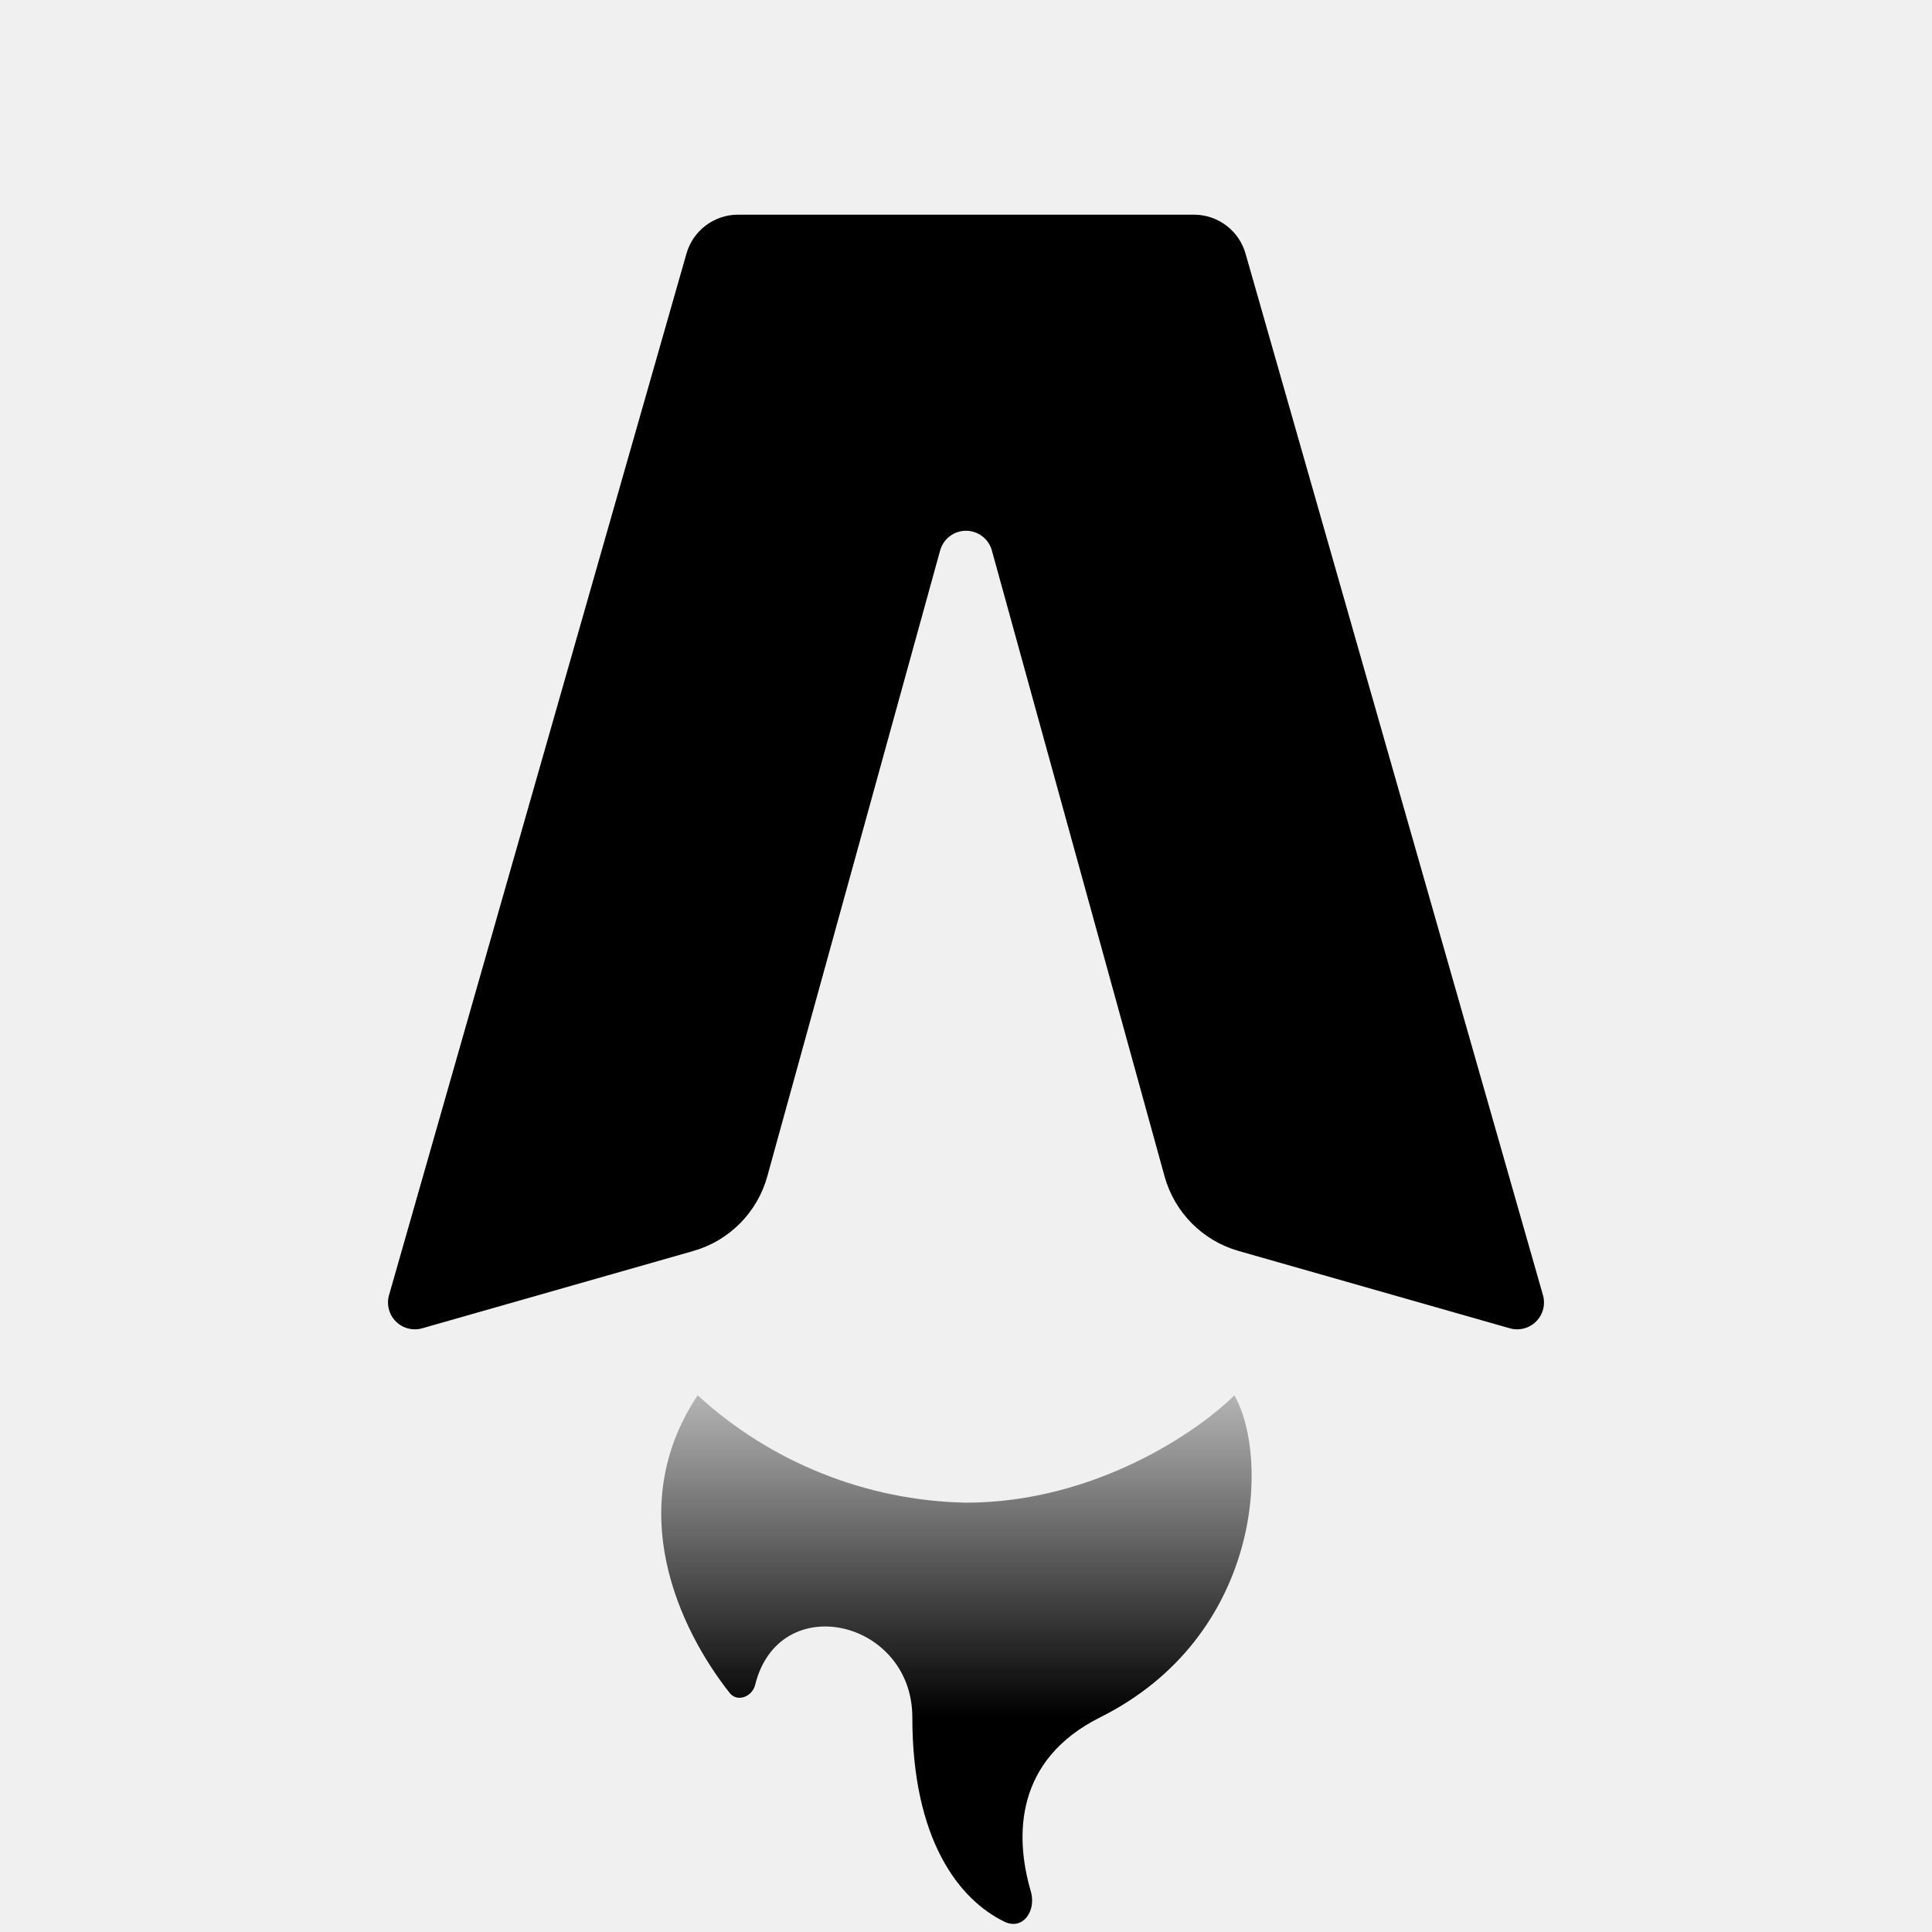
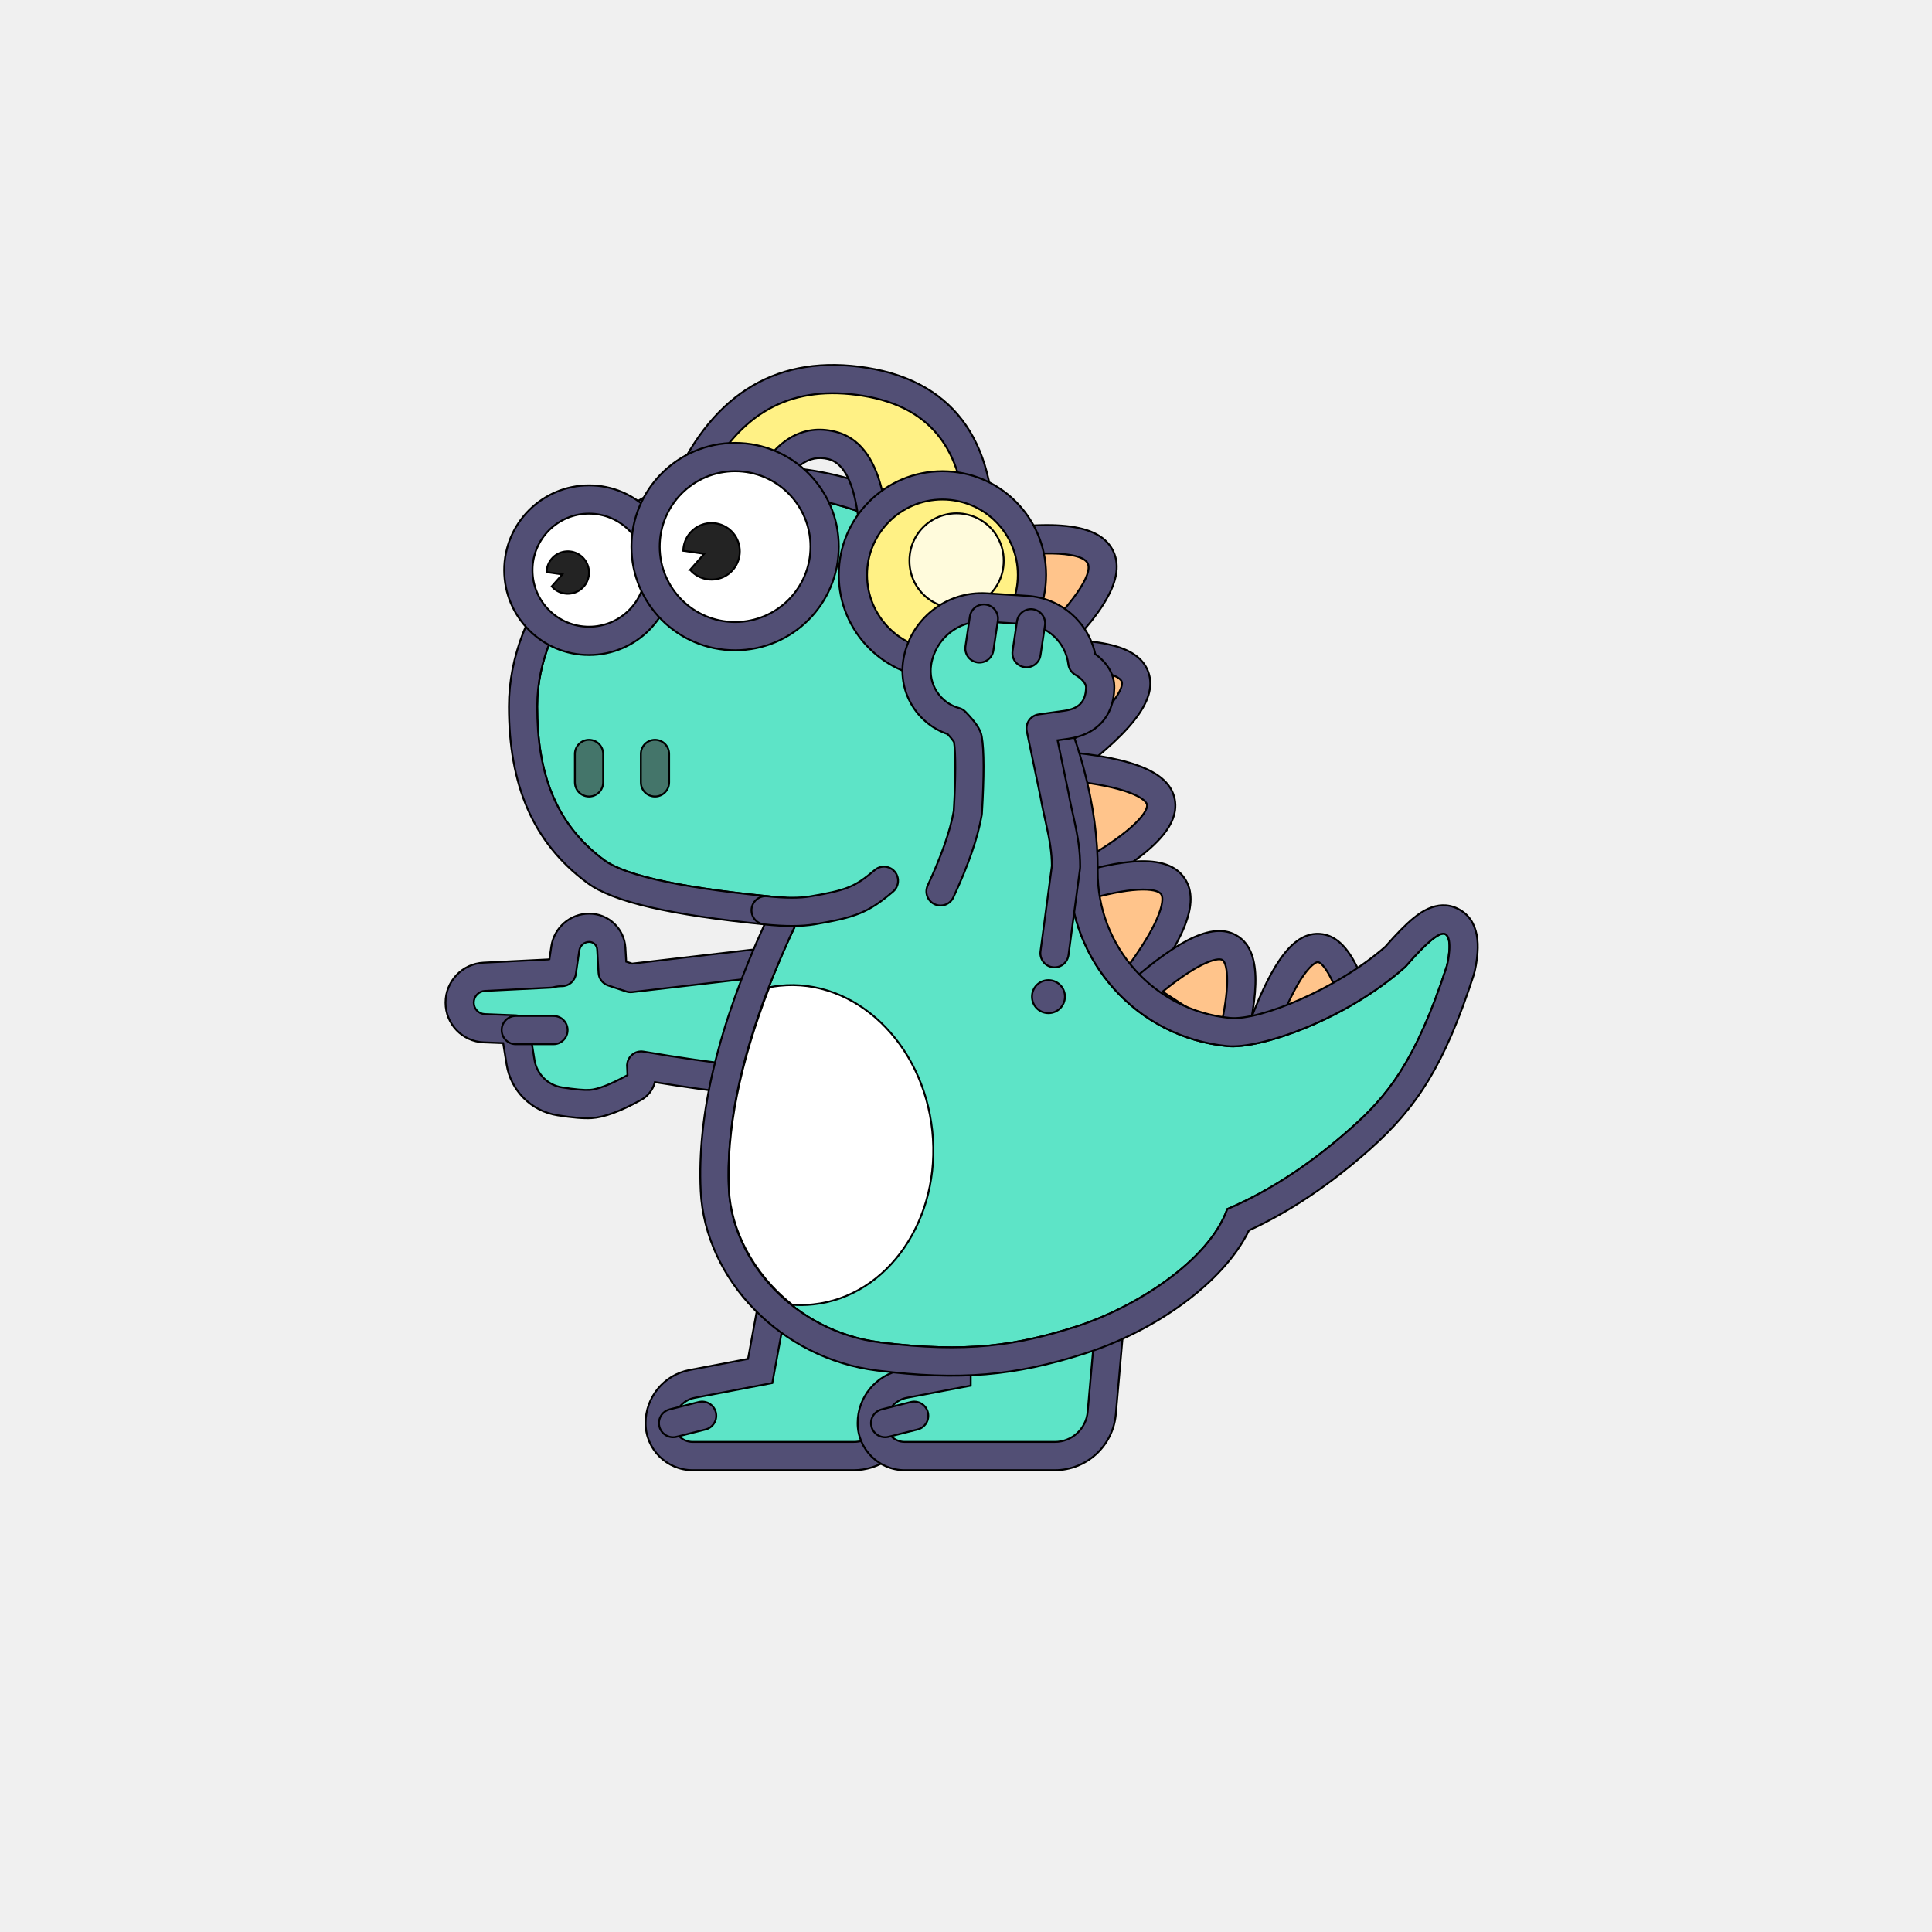
- <svg xmlns="http://www.w3.org/2000/svg" fill="none" viewBox="0 0 36 36">
-   <path fill="#000" d="M22.25 4h-8.5a1 1 0 0 0-.96.73l-5.54 19.4a.5.5 0 0 0 .62.62l5.05-1.44a2 2 0 0 0 1.38-1.4l3.22-11.66a.5.5 0 0 1 .96 0l3.22 11.67a2 2 0 0 0 1.38 1.39l5.05 1.44a.5.5 0 0 0 .62-.62l-5.54-19.4a1 1 0 0 0-.96-.73Z" />
-   <path fill="url(#gradient)" d="M18 28a7.63 7.63 0 0 1-5-2c-1.4 2.1-.35 4.35.6 5.55.14.17.41.07.47-.15.44-1.8 2.93-1.22 2.93.6 0 2.28.87 3.4 1.72 3.81.34.16.59-.2.49-.56-.31-1.05-.29-2.46 1.29-3.25 3-1.5 3.17-4.83 2.5-6-.67.67-2.6 2-5 2Z" />
-   <defs>
-     <linearGradient id="gradient" x1="16" x2="16" y1="32" y2="24" gradientUnits="userSpaceOnUse">
-       <stop stop-color="#000" />
-       <stop offset="1" stop-color="#000" stop-opacity="0" />
-     </linearGradient>
-   </defs>
-   <style>
-     @media (prefers-color-scheme:dark){:root{filter:invert(100%)}}
-   </style>
+ <svg xmlns="http://www.w3.org/2000/svg" width="24px" height="24px" viewBox="0 0 1024 1024" class="icon" version="1.1" fill="#000000" stroke="#000000" transform="matrix(1, 0, 0, 1, 0, 0)">
+   <g id="SVGRepo_bgCarrier" stroke-width="0" />
+   <g id="SVGRepo_tracerCarrier" stroke-linecap="round" stroke-linejoin="round" />
+   <g id="SVGRepo_iconCarrier">
+     <path d="M419.847 691.537c-21.247-16.839-32.496-40.218-33.495-61.035-1.479-30.822 5.642-66.562 21.362-107.223a62.184 62.184 0 0 1 5.5-0.824c39.784-4.183 76.008 30.238 80.911 76.88 4.9 46.642-23.375 87.842-63.156 92.023a62.579 62.579 0 0 1-11.122 0.18z" fill="#FFFFFF" />
+     <path d="M427.09 771.746h25.328a24.976 24.976 0 0 0 23.297-15.972l35.615-92.148c0.505-1.301 0.897-2.647 1.176-4.016 2.755-13.514-5.969-26.704-19.486-29.459l-44.819-9.139-0.472-0.09c-13.567-2.493-26.587 6.484-29.079 20.048l-15.745 85.666-36.075 6.871A21.129 21.129 0 0 0 349.659 754.263a17.483 17.483 0 0 0 17.483 17.483h59.949z" fill="#5DE4C7" />
+     <path d="M396.463 720.239l14.818-80.619c3.242-17.638 20.165-29.306 37.803-26.065l0.614 0.117 44.821 9.136c17.57 3.582 28.912 20.727 25.333 38.298a33.01 33.01 0 0 1-1.529 5.222l-35.62 92.15A32.476 32.476 0 0 1 452.418 779.239H367.141c-13.794 0-24.976-11.184-24.976-24.976 0-13.742 9.765-25.545 23.265-28.115l31.032-5.909zM452.418 764.254a17.478 17.478 0 0 0 16.307-11.182l35.618-92.148a17.483 17.483 0 0 0-12.815-23.435l-44.821-9.131c-9.828-1.811-18.939 4.473-20.687 13.969l-16.671 90.711-41.112 7.83A13.637 13.637 0 0 0 357.151 754.263a9.99 9.99 0 0 0 9.99 9.99h85.277z" fill="#524F75" />
+     <path d="M358.65 761.526l15.33-3.874a7.493 7.493 0 0 0-3.674-14.531l-15.33 3.876a7.493 7.493 0 1 0 3.674 14.528z" fill="#524F75" />
+     <path d="M536.976 771.746h22.088a24.976 24.976 0 0 0 24.878-22.78l5.255-59.547a25.006 25.006 0 0 0-1.464-10.877c-4.795-12.932-19.166-19.528-32.099-14.736l-32.338 11.988a24.973 24.973 0 0 0-16.292 23.417v29.004l-27.783 5.292A21.129 21.129 0 0 0 462.049 754.263a17.483 17.483 0 0 0 17.483 17.483h57.444z" fill="#5DE4C7" />
+     <path d="M499.512 722.017v-22.805c0-13.579 8.449-25.725 21.179-30.443l32.336-11.988c16.814-6.234 35.498 2.343 41.729 19.159 1.676 4.516 2.325 9.343 1.903 14.139l-5.255 59.547A32.468 32.468 0 0 1 559.064 779.239H479.532c-13.794 0-24.976-11.184-24.976-24.976 0-13.742 9.765-25.545 23.265-28.115l21.691-4.131zM559.064 764.254a17.483 17.483 0 0 0 17.415-15.947l5.252-59.547a17.483 17.483 0 0 0-23.492-17.93l-32.333 11.988a17.483 17.483 0 0 0-11.409 16.394v35.206l-33.872 6.451A13.637 13.637 0 0 0 469.541 754.263a9.99 9.99 0 0 0 9.99 9.99h79.532z" fill="#524F75" />
+     <path d="M471.04 761.526l15.33-3.874a7.493 7.493 0 0 0-3.674-14.531l-15.33 3.876a7.493 7.493 0 1 0 3.674 14.528z" fill="#524F75" />
+     <path d="M273.123 545.627l2.777 17.376a24.978 24.978 0 0 0 20.755 20.725c7.325 1.161 12.8 1.631 16.429 1.411 5.435-0.33 13.14-3.242 23.112-8.736a7.485 7.485 0 0 0 3.869-6.888l-0.207-4.743c19.106 3.254 36.152 5.692 51.138 7.318 17.378 1.888 45.238 9.471 83.583 22.75a7.493 7.493 0 0 0 9.945-7.078v-78.421a7.493 7.493 0 0 0-8.357-7.443l-141.941 16.489-9.511-3.184-0.719-12.418a11.719 11.719 0 0 0-11.699-11.039 12.802 12.802 0 0 0-12.668 10.939l-1.843 12.515c-2.153 0-4.241 0.27-6.236 0.779l-34.891 1.736a13.719 13.719 0 0 0-13.037 13.699 13.577 13.577 0 0 0 13.042 13.567l16.459 0.647z" fill="#5DE4C7" />
+     <path d="M256.372 552.468a21.069 21.069 0 0 1-20.24-21.054 21.212 21.212 0 0 1 20.158-21.184l34.192-1.701c0.247-0.055 0.492-0.11 0.739-0.16l0.997-6.778a20.298 20.298 0 0 1 20.08-17.341 19.211 19.211 0 0 1 19.179 18.097l0.427 7.355 3.119 1.044 140.283-16.294a14.985 14.985 0 0 1 16.714 14.885v78.421a14.985 14.985 0 0 1-19.891 14.159c-37.848-13.11-65.266-20.572-81.94-22.383-12.882-1.396-27.246-3.384-43.093-5.967a14.978 14.978 0 0 1-7.283 9.396c-10.864 5.984-19.473 9.238-26.277 9.653-4.288 0.26-10.238-0.255-18.055-1.494a32.468 32.468 0 0 1-26.981-26.941l-1.808-11.311-10.32-0.402z m76.003 12.628a7.493 7.493 0 0 1 8.741-7.712c18.964 3.232 35.862 5.649 50.688 7.255 18.082 1.963 46.387 9.668 85.229 23.122v-78.421l-141.941 16.486a7.433 7.433 0 0 1-3.242-0.34l-9.511-3.179a7.495 7.495 0 0 1-5.103-6.673l-0.722-12.418a4.226 4.226 0 0 0-4.218-3.981c-2.635 0-4.87 1.931-5.255 4.538l-1.841 12.52a7.49 7.49 0 0 1-7.413 6.399c-1.499 0-2.967 0.185-4.386 0.547-0.485 0.125-0.979 0.2-1.479 0.225l-34.893 1.733a6.224 6.224 0 0 0-5.917 6.216 6.082 6.082 0 0 0 5.844 6.079l16.459 0.649a7.49 7.49 0 0 1 7.106 6.301l2.777 17.376a17.488 17.488 0 0 0 14.528 14.508c6.831 1.084 11.836 1.511 14.803 1.331 4.071-0.245 10.869-2.815 19.948-7.817l-0.205-4.745z" fill="#524F75" />
+     <path d="M273.296 553.45h19.985a7.493 7.493 0 1 0 0-14.985h-19.985a7.493 7.493 0 0 0 0 14.985z" fill="#524F75" />
+     <path d="M582.816 294.512c5.452 10.7-7.53 31.142-38.939 61.328l-32.491-63.773c42.171-9.069 65.981-8.254 71.43 2.445z" fill="#FFC48B" />
+     <path d="M576.542 298.641c-2.632-5.642-20.832-7.37-53.555-2.333l21.761 46.664c24.344-22.915 34.481-38.565 31.794-44.332z m13.579-6.331c7.2 15.44-7.692 37.179-42.843 68.678a7.493 7.493 0 0 1-11.791-2.413l-30.248-64.867a7.493 7.493 0 0 1 5.472-10.542c46.127-8.249 72.14-6.449 79.41 9.144z" fill="#524F75" />
+     <path d="M600.181 355.7c4.775 9.79-7.323 28.13-36.292 55.016l-28.462-58.366c38.393-7.558 59.979-6.441 64.754 3.349z" fill="#FFC48B" />
+     <path d="M562.653 396.92c11.381-8.689 19.811-16.267 25.248-22.653 5.577-6.554 7.33-10.979 6.644-12.975-0.662-1.916-4.601-4.141-12.84-5.59-8.155-1.431-19.399-1.836-33.65-1.176l14.598 42.394z m46.06-40.508c5.185 15.055-10.442 33.407-45.421 58.695a7.493 7.493 0 0 1-11.474-3.634l-21.142-61.398a7.493 7.493 0 0 1 6.541-9.913c42.751-3.092 66.258 1.034 71.495 16.249z" fill="#524F75" />
+     <path d="M614.118 421.291c3.547 10.302-10.697 27.029-42.726 50.183l-21.142-61.398c39.029-2.825 60.321 0.914 63.868 11.214z" fill="#FFC48B" />
+     <path d="M599.547 438.427c6.436-5.712 8.786-9.85 8.384-11.923-0.387-1.988-3.981-4.74-11.936-7.32-7.872-2.553-18.951-4.518-33.158-5.849l8.557 44.015c12.475-7.021 21.879-13.352 28.153-18.922z m23.092-14.783c3.04 15.63-14.99 31.632-53.146 51.804a7.495 7.495 0 0 1-10.859-5.195l-12.39-63.743a7.493 7.493 0 0 1 7.857-8.904c42.763 2.885 65.469 10.242 68.538 26.037z" fill="#524F75" />
+     <path d="M622.177 470.491c5.54 8.864-3.067 26.889-25.812 54.07l-33.015-52.831c33.68-9.691 53.288-10.103 58.828-1.239z" fill="#FFC48B" />
+     <path d="M613.204 487.012c3.07-7.048 3.404-11.344 2.25-13.055-1.104-1.638-5.008-2.8-12.438-2.385-7.166 0.402-16.606 2.285-28.242 5.664l23.325 34.579c7.161-9.828 12.198-18.122 15.105-24.803z m14.673-21.432c8.557 12.68-0.317 33.068-24.209 63.735a7.495 7.495 0 0 1-12.123-0.415l-34.838-51.65a7.493 7.493 0 0 1 3.894-11.314c36.664-11.951 58.63-13.18 67.277-0.357z" fill="#524F75" />
+     <path d="M651.309 502.15c8.207 4.93 8.679 23.22 1.416 54.866l-48.912-29.391c23.46-21.916 39.289-30.408 47.496-25.475z" fill="#FFC48B" />
+     <path d="M650.42 520.112c0.057-6.848-1.126-10.395-2.488-11.281-1.291-0.837-4.783-0.445-10.722 2.48-5.697 2.805-12.72 7.563-20.992 14.261l30.56 19.846c2.373-10.405 3.582-18.864 3.641-25.305z m5.672-23.847c12.093 7.852 11.908 28.41 2.662 63.093a7.493 7.493 0 0 1-11.321 4.353l-47.858-31.077a7.49 7.49 0 0 1-0.839-11.933c26.861-23.395 45.123-32.381 57.356-24.436z" fill="#524F75" />
+     <path d="M699.946 502.512c8.861 1.089 16.199 16.489 22.018 46.205l-52.821-6.486c11.674-27.568 21.939-40.808 30.802-39.719z" fill="#FFC48B" />
+     <path d="M705.121 517.857c-2.877-5.53-5.285-7.815-6.584-7.93-0.37-0.032-0.967 0.152-1.951 0.827-1.541 1.056-3.357 2.952-5.34 5.699-3.357 4.658-6.946 11.404-10.715 20.198l32.441 2.84c-2.535-9.241-5.167-16.469-7.852-21.634z m-5.277-22.86c13.722 1.201 22.638 18.345 30.268 51.178a7.495 7.495 0 0 1-7.955 9.161l-53.018-4.638a7.493 7.493 0 0 1-6.344-10.143c11.963-31.244 23.16-46.772 37.049-45.558z" fill="#524F75" />
+     <path d="M356.822 272.884c29.793-12.213 63.97-15.185 103.207 0s84.415 80.037 99.88 138.272c4.735 17.833 7.036 34.589 6.901 50.271-0.42 48.003 35.895 88.374 83.673 93.017 17.313 1.683 62.736-13.864 94.443-42.104 11.174-12.907 18.187-18.667 21.047-17.276 4.286 2.085 1.301 15.737 0.797 17.276-16.599 50.805-31.687 68.74-50.843 85.744s-41.112 32.418-65.444 42.771c-9.765 27.533-49.1 52.406-80.342 62.344s-57.771 14.019-103.387 8.354-78.588-43.163-80.404-81.048c-1.933-40.308 10.38-88.239 36.941-143.795a7.488 7.488 0 0 0-6.089-10.695c-52.993-4.765-85.342-11.481-97.043-20.15C293.798 436.329 284.722 408.813 284.722 374.437c0-49.299 42.306-89.343 72.1-101.553z" fill="#5DE4C7" />
+     <path d="M356.822 272.884C327.028 285.094 284.722 325.137 284.722 374.437c0 34.376 9.076 61.892 35.438 81.425 11.701 8.669 44.049 15.387 97.043 20.15a7.493 7.493 0 0 1 6.089 10.695c-26.562 55.556-38.875 103.489-36.941 143.795 1.818 37.886 34.791 75.384 80.404 81.048s72.145 1.583 103.387-8.354 70.576-34.811 80.342-62.344c24.331-10.352 46.285-25.767 65.444-42.771s34.247-34.938 50.843-85.744c0.502-1.538 3.487-15.19-0.797-17.276-2.86-1.391-9.873 4.368-21.047 17.276-31.707 28.242-77.132 43.787-94.443 42.104-47.778-4.643-84.093-45.014-83.673-93.017 0.137-15.682-2.165-32.438-6.901-50.271-15.465-58.233-60.643-123.085-99.88-138.27s-73.413-12.213-103.207 0z m392.239 213.874c2.71-2.225 5.26-3.921 7.925-5.1 4.878-2.158 10.145-2.695 15.545-0.067 6.084 2.96 8.994 8.075 10.148 13.936 0.589 2.987 0.674 6.087 0.44 9.438-0.307 4.316-1.259 9.451-2.103 12.028-15.455 47.314-29.711 69.732-55.141 92.3-20.395 18.097-41.674 32.616-63.918 42.866-13.567 27.903-50.171 53.52-87.272 65.319-36.759 11.694-65.504 14.443-109.775 8.944-51.113-6.349-91.278-48.343-93.526-95.202-1.951-40.665 9.436-87.707 33.864-141.287-49.686-4.958-80.147-11.761-94.008-22.031-29.022-21.502-41.502-52.044-41.502-93.464 0-26.544 10.395-52.059 28.207-74.103 15.073-18.654 34.871-33.807 53.193-41.317 36.16-14.823 74.163-15.645 114.301-0.11 43.602 16.876 92.035 84.697 108.956 148.403 5.068 19.081 7.548 37.164 7.4 54.25-0.352 40.236 30.091 74.075 70.139 77.971 15.66 1.521 56.765-15.35 82.332-37.763 5.797-6.656 10.662-11.619 14.796-15.01z" fill="#524F75" />
+     <path d="M312.195 392.117a7.493 7.493 0 0 1 7.493 7.493v14.985a7.493 7.493 0 1 1-14.985 0v-14.985a7.493 7.493 0 0 1 7.493-7.493zM347.161 392.117a7.493 7.493 0 0 1 7.493 7.493v14.985a7.493 7.493 0 1 1-14.985 0v-14.985a7.493 7.493 0 0 1 7.493-7.493z" fill="#44756A" />
+     <path d="M405.069 489.952c10.912 1.139 19.841 1.139 26.891-0.065 21.561-3.689 28.31-6.211 41.365-17.313a7.493 7.493 0 1 0-9.708-11.416c-10.62 9.031-15.035 10.68-34.187 13.956-5.51 0.942-13.145 0.942-22.808-0.067a7.493 7.493 0 1 0-1.553 14.905z" fill="#524F75" />
+     <path d="M419.847 691.537c-21.247-16.839-32.498-40.218-33.497-61.035-1.476-30.822 5.642-66.562 21.362-107.22a62.184 62.184 0 0 1 5.5-0.824c39.784-4.183 76.008 30.238 80.911 76.88 4.9 46.642-23.375 87.842-63.156 92.023-3.746 0.392-7.46 0.445-11.119 0.177z" fill="#FFFFFF" />
+     <path d="M404.69 261.145L364.025 257.973C383.775 213.926 415.264 195.392 458.485 202.37 501.708 209.346 521.92 239.294 519.121 292.215H463.515c-0.574-33.819-8.117-52.534-22.633-56.148-14.516-3.611-26.579 4.745-36.192 25.078z" fill="#FFF185" />
+     <path d="M442.69 228.797c17.645 4.391 26.444 23.52 28.073 55.925H511.875C512.45 239.936 494.517 215.774 457.291 209.765 420.822 203.881 394.02 217.395 375.626 251.362l24.641 1.923c10.759-19.953 25.145-28.789 42.424-24.489zM352.833 264.614l4.353-9.708C378.283 207.867 412.989 187.437 459.679 194.972 506.98 202.607 529.59 236.112 526.601 292.612L526.224 299.707H456.147l-0.125-7.365c-0.522-30.76-6.863-46.492-16.951-49.005-10.46-2.602-19.359 3.562-27.606 21.009l-2.208 4.67L352.833 264.614z" fill="#524F75" />
+     <path d="M499.512 304.702m-47.454 0a47.454 47.454 0 1 0 94.907 0 47.454 47.454 0 1 0-94.907 0Z" fill="#FFF185" />
+     <path d="M499.512 359.649c-30.345 0-54.946-24.601-54.946-54.946s24.601-54.946 54.946-54.946 54.946 24.601 54.946 54.946-24.601 54.946-54.946 54.946z m0-14.985c22.068 0 39.961-17.893 39.961-39.961s-17.893-39.961-39.961-39.961-39.961 17.893-39.961 39.961 17.893 39.961 39.961 39.961z" fill="#524F75" />
+     <path d="M507.005 297.21m-24.976 0a24.976 24.976 0 1 0 49.951 0 24.976 24.976 0 1 0-49.951 0Z" fill="#FFFBDC" />
+     <path d="M312.195 302.205m-37.463 0a37.463 37.463 0 1 0 74.927 0 37.463 37.463 0 1 0-74.927 0Z" fill="#FFFFFF" />
+     <path d="M312.195 347.161C287.367 347.161 267.239 327.033 267.239 302.205S287.367 257.249 312.195 257.249s44.956 20.128 44.956 44.956-20.128 44.956-44.956 44.956z m0-14.985c16.551 0 29.971-13.419 29.971-29.971S328.746 272.234 312.195 272.234 282.224 285.654 282.224 302.205s13.419 29.971 29.971 29.971z" fill="#524F75" />
+     <path d="M292.447 310.799A11.239 11.239 0 1 0 289.717 303.226l8.332 1.211-5.602 6.361z" fill="#232323" />
+     <path d="M498.458 472.544c7.663-16.416 12.495-30.343 14.498-41.782 1.154-19.381 1.154-32.446 0-39.194-0.307-1.791-2.498-4.81-6.571-9.059-13.622-3.711-22.528-17.178-20.235-31.432C488.987 333.432 504.762 320.827 522.6 321.951l21.511 1.356c15.465 0.977 27.733 12.88 29.559 27.85 4.77 2.77 9.588 7.443 9.448 13.389-0.305 13.002-8.569 18.27-18.115 19.616l-13.444 1.893 7.358 35.273c1.941 11.853 6.087 23.487 6.087 38.123l-6.087 45.655" fill="#5DE4C7" />
+     <path d="M552.273 426.651c0.28 1.414 0.589 2.882 0.977 4.628 0.147 0.674 0.3 1.359 0.507 2.28l0.507 2.265c2.283 10.23 3.204 16.132 3.247 23.14l-6.017 45.153a7.493 7.493 0 1 0 14.853 1.978l6.084-45.655c0.045-0.327 0.067-0.659 0.067-0.989 0-8.592-1.049-15.43-3.609-26.891l-0.51-2.278-0.495-2.225a184.817 184.817 0 0 1-0.909-4.318 124.426 124.426 0 0 1-0.662-3.621l-5.779-27.758 5.517-0.777c14.513-2.043 24.196-11.179 24.561-26.859 0.172-7.388-3.881-13.547-10.108-18.055A39.302 39.302 0 0 0 544.586 315.832l-21.511-1.356C501.383 313.104 482.202 328.432 478.752 349.888c-2.762 17.196 7.358 33.68 23.527 39.197 1.176 1.286 2.093 2.385 2.74 3.277 0.285 0.392 0.495 0.714 0.629 0.949 0.942 6.134 0.922 18.474-0.145 36.574-1.921 10.635-6.521 23.829-13.834 39.491a7.493 7.493 0 0 0 13.577 6.341c7.92-16.963 12.96-31.487 15.09-43.657 0.05-0.28 0.082-0.562 0.1-0.847 1.189-19.941 1.189-33.41-0.095-40.903-0.654-3.826-3.404-7.62-8.547-12.982a7.5 7.5 0 0 0-3.437-2.043c-10.038-2.735-16.474-12.653-14.808-23.015a27.208 27.208 0 0 1 28.577-22.838l21.511 1.356a24.311 24.311 0 0 1 22.595 21.279 7.485 7.485 0 0 0 3.674 5.572c3.696 2.145 5.767 4.768 5.722 6.733-0.18 7.74-3.941 11.284-11.671 12.373l-13.442 1.893a7.493 7.493 0 0 0-6.291 8.949l7.325 35.118c0.21 1.261 0.45 2.562 0.722 3.944z" fill="#524F75" />
+     <path d="M555.707 528.234m-8.741 0a8.741 8.741 0 1 0 17.483 0 8.741 8.741 0 1 0-17.483 0Z" fill="#524F75" />
+     <path d="M514.058 326.683l-2.34 15.765a7.493 7.493 0 1 0 14.821 2.2l2.343-15.765a7.493 7.493 0 0 0-14.823-2.2zM539.034 329.181l-2.34 15.765a7.493 7.493 0 1 0 14.821 2.2l2.343-15.765a7.493 7.493 0 0 0-14.823-2.2z" fill="#524F75" />
+     <path d="M389.62 289.717m-47.454 0a47.454 47.454 0 1 0 94.907 0 47.454 47.454 0 1 0-94.907 0Z" fill="#FFFFFF" />
+     <path d="M389.62 344.663C359.274 344.663 334.673 320.062 334.673 289.717S359.274 234.771 389.62 234.771s54.946 24.601 54.946 54.946-24.601 54.946-54.946 54.946z m0-14.985c22.068 0 39.961-17.893 39.961-39.961S411.688 249.756 389.62 249.756 349.659 267.649 349.659 289.717s17.893 39.961 39.961 39.961z" fill="#524F75" />
+     <path d="M365.788 302.008A14.985 14.985 0 1 0 362.146 291.91l11.109 1.616-7.468 8.482z" fill="#232323" />
+   </g>
</svg>
